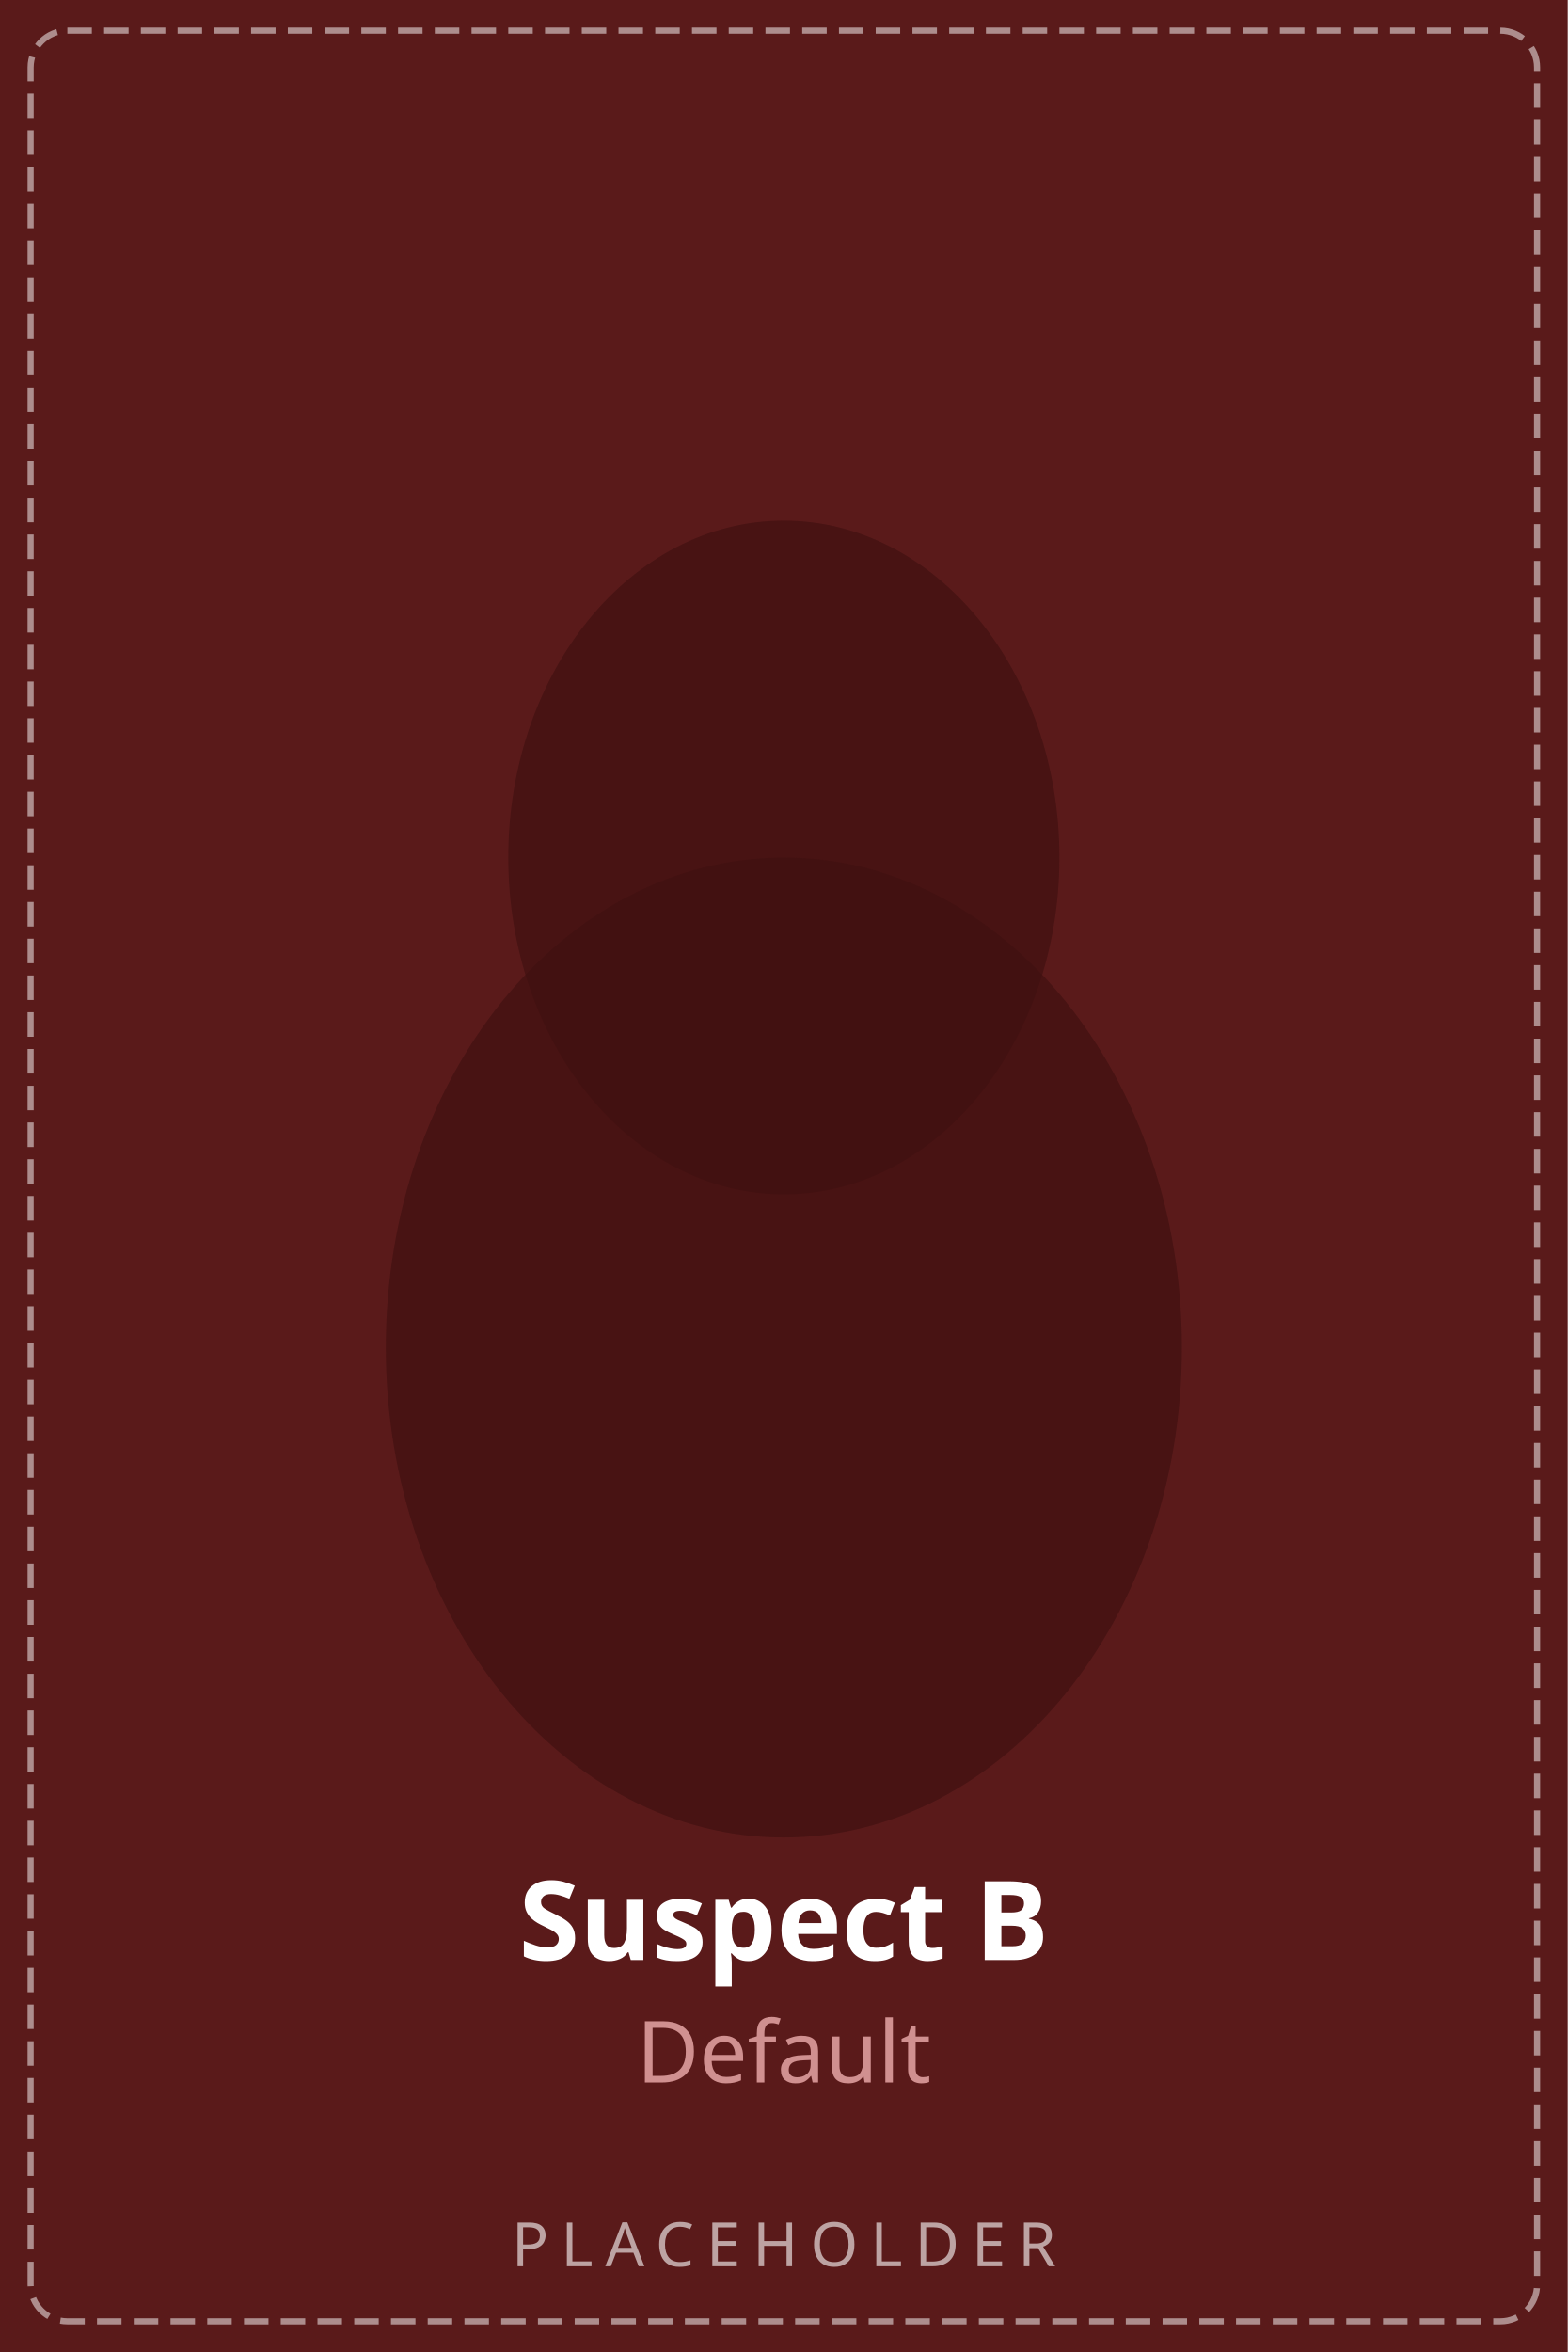
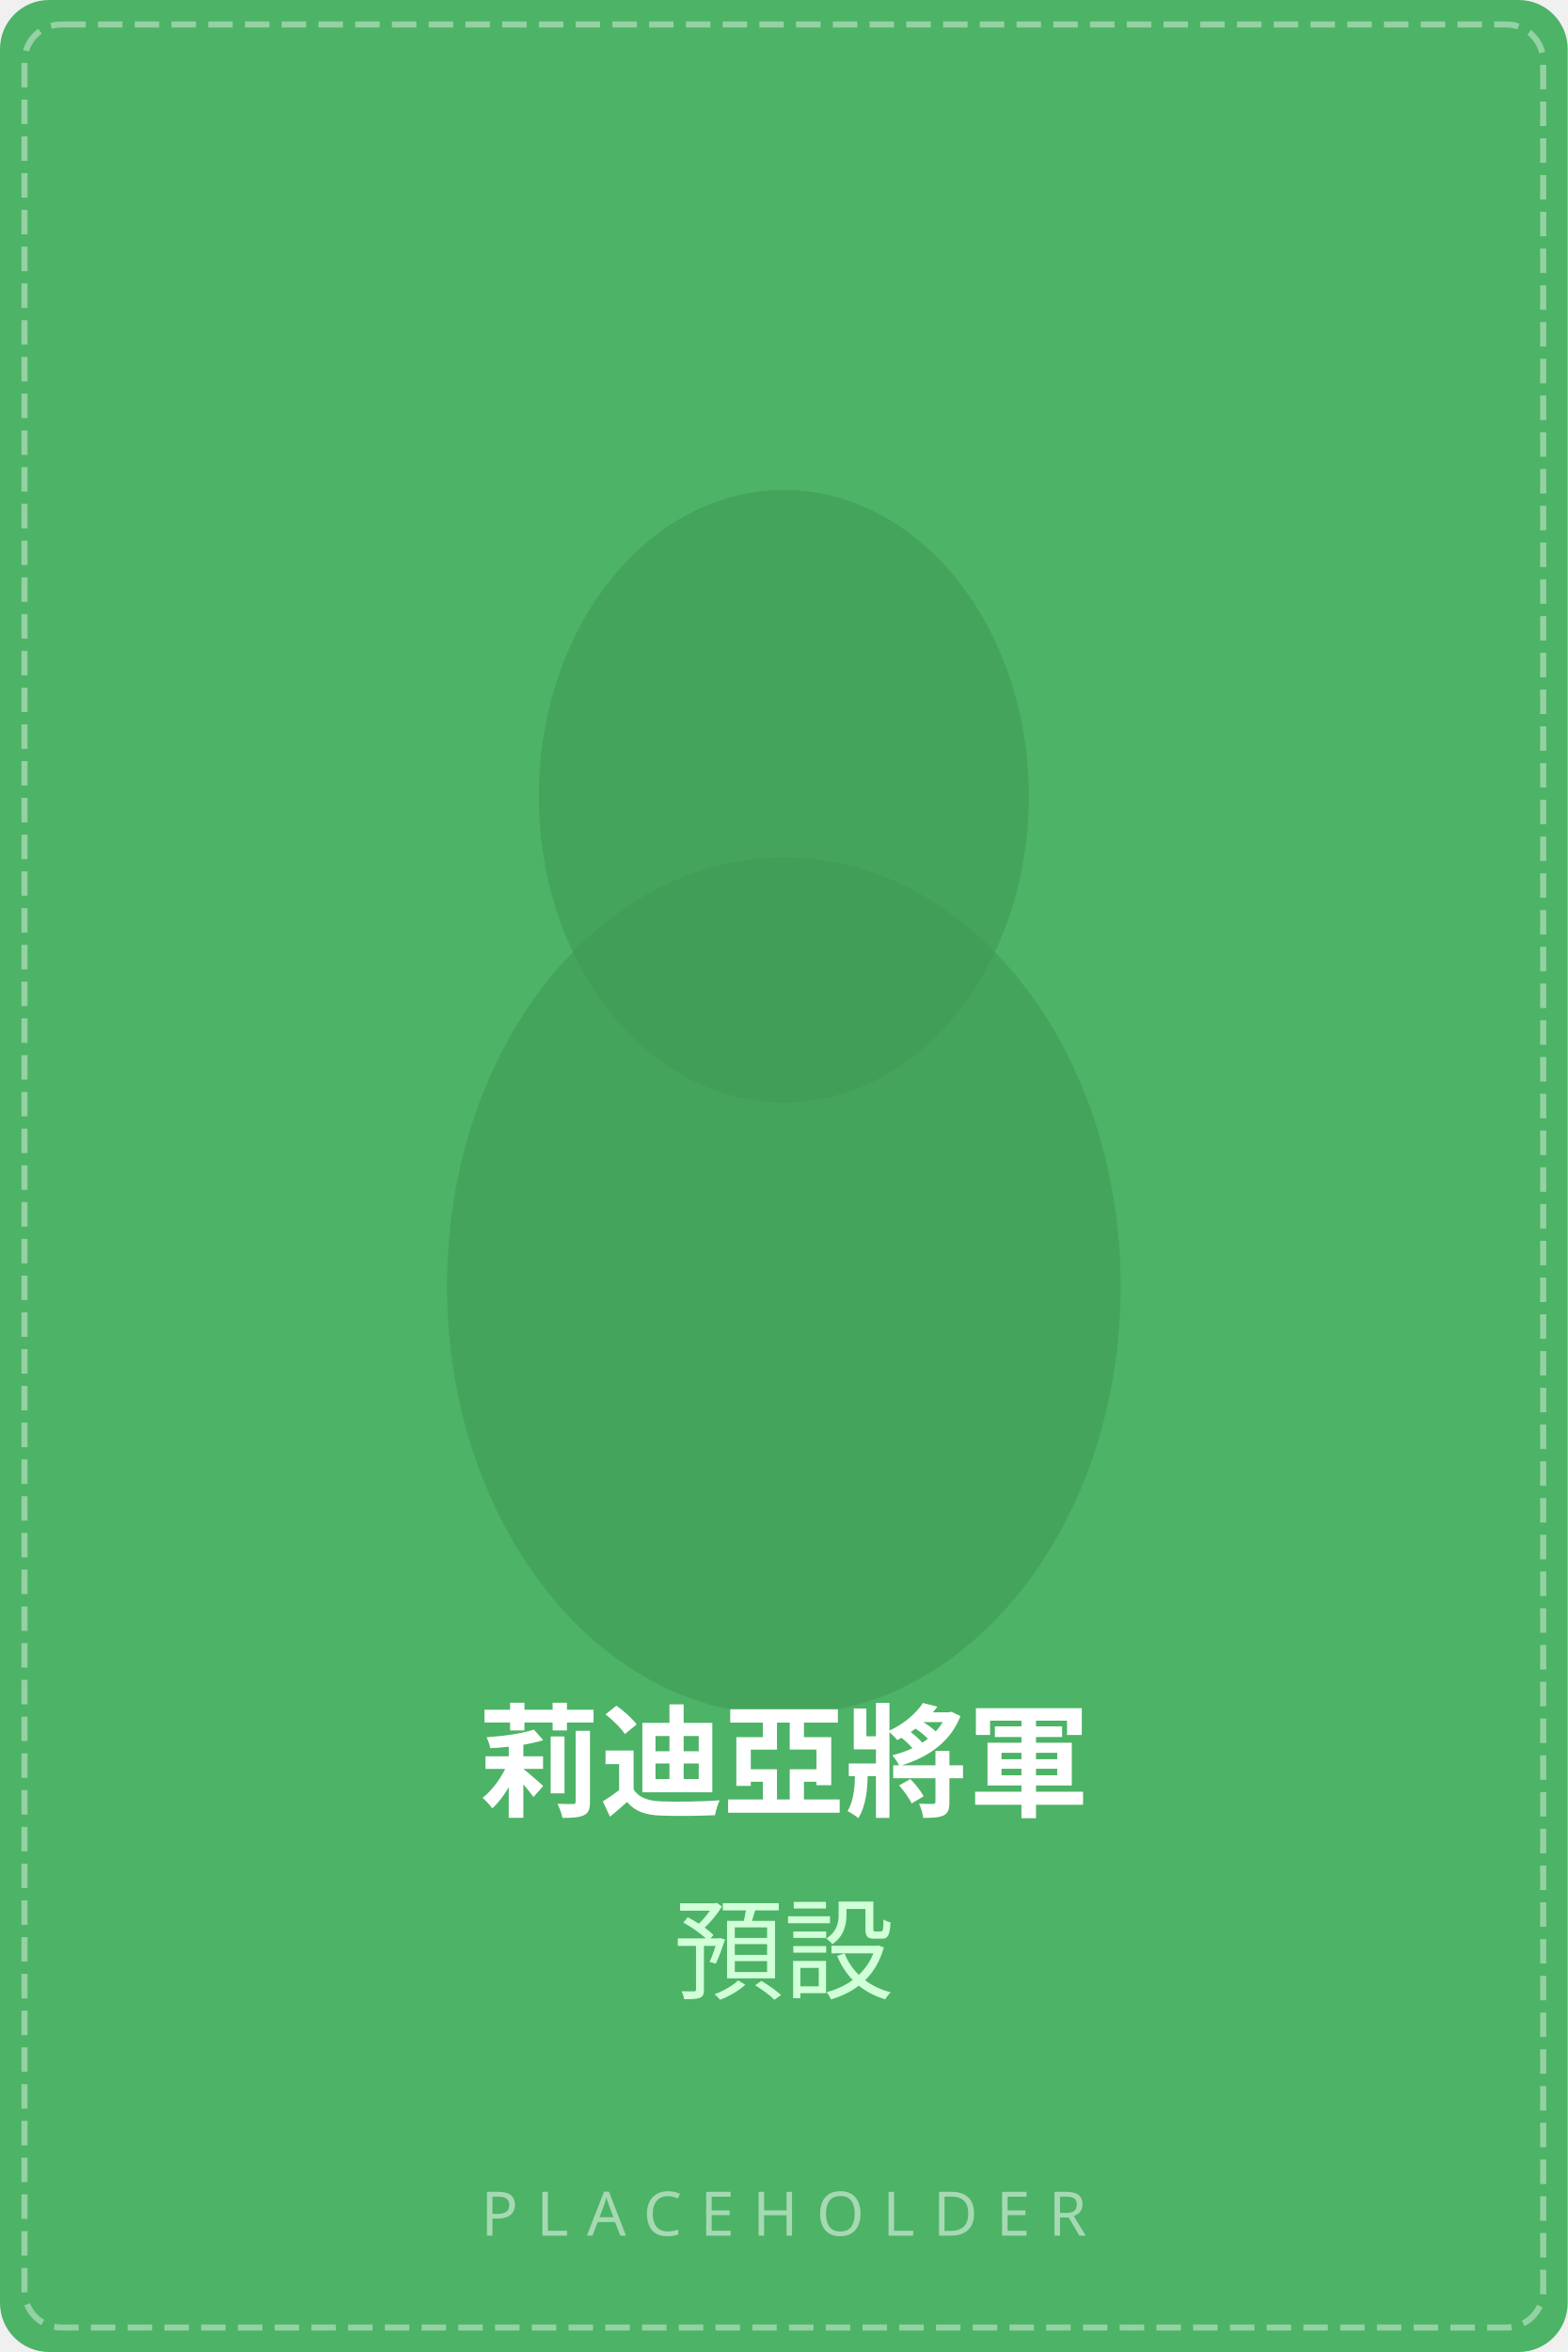
<svg xmlns="http://www.w3.org/2000/svg" width="512" height="768" viewBox="0 0 512 768">
-   <rect width="512" height="768" fill="#5a1a1a" />
-   <rect x="10" y="10" width="492" height="748" rx="12" fill="none" stroke="#fff" stroke-width="2" stroke-dasharray="8,4" opacity="0.5" />
-   <ellipse cx="256" cy="280" rx="90" ry="110" fill="#401010" opacity="0.7" />
-   <ellipse cx="256" cy="440" rx="130" ry="160" fill="#401010" opacity="0.7" />
-   <text x="256" y="640" text-anchor="middle" font-family="sans-serif" font-size="36" font-weight="bold" fill="#fff">Suspect B</text>
-   <text x="256" y="680" text-anchor="middle" font-family="sans-serif" font-size="28" fill="#d09090">Default</text>
-   <text x="256" y="740" text-anchor="middle" font-family="sans-serif" font-size="20" fill="#fff" opacity="0.6" letter-spacing="4">PLACEHOLDER</text>
+   <rect width="512" height="768" rx="16" fill="#4DB366" />
+   <rect x="8" y="8" width="496" height="752" rx="12" fill="none" stroke="#FFFFFF" stroke-width="2" stroke-dasharray="8,4" opacity="0.4" />
+   <ellipse cx="256" cy="260" rx="80" ry="100" fill="#3D9955" opacity="0.6" />
+   <ellipse cx="256" cy="420" rx="110" ry="140" fill="#3D9955" opacity="0.6" />
+   <text x="256" y="590" text-anchor="middle" font-family="sans-serif" font-size="40" font-weight="bold" fill="#FFFFFF">莉迪亞將軍</text>
+   <text x="256" y="650" text-anchor="middle" font-family="sans-serif" font-size="36" fill="#D0FFD8">預設</text>
+   <text x="256" y="730" text-anchor="middle" font-family="sans-serif" font-size="20" fill="#FFFFFF" opacity="0.5" letter-spacing="6">PLACEHOLDER</text>
</svg>
